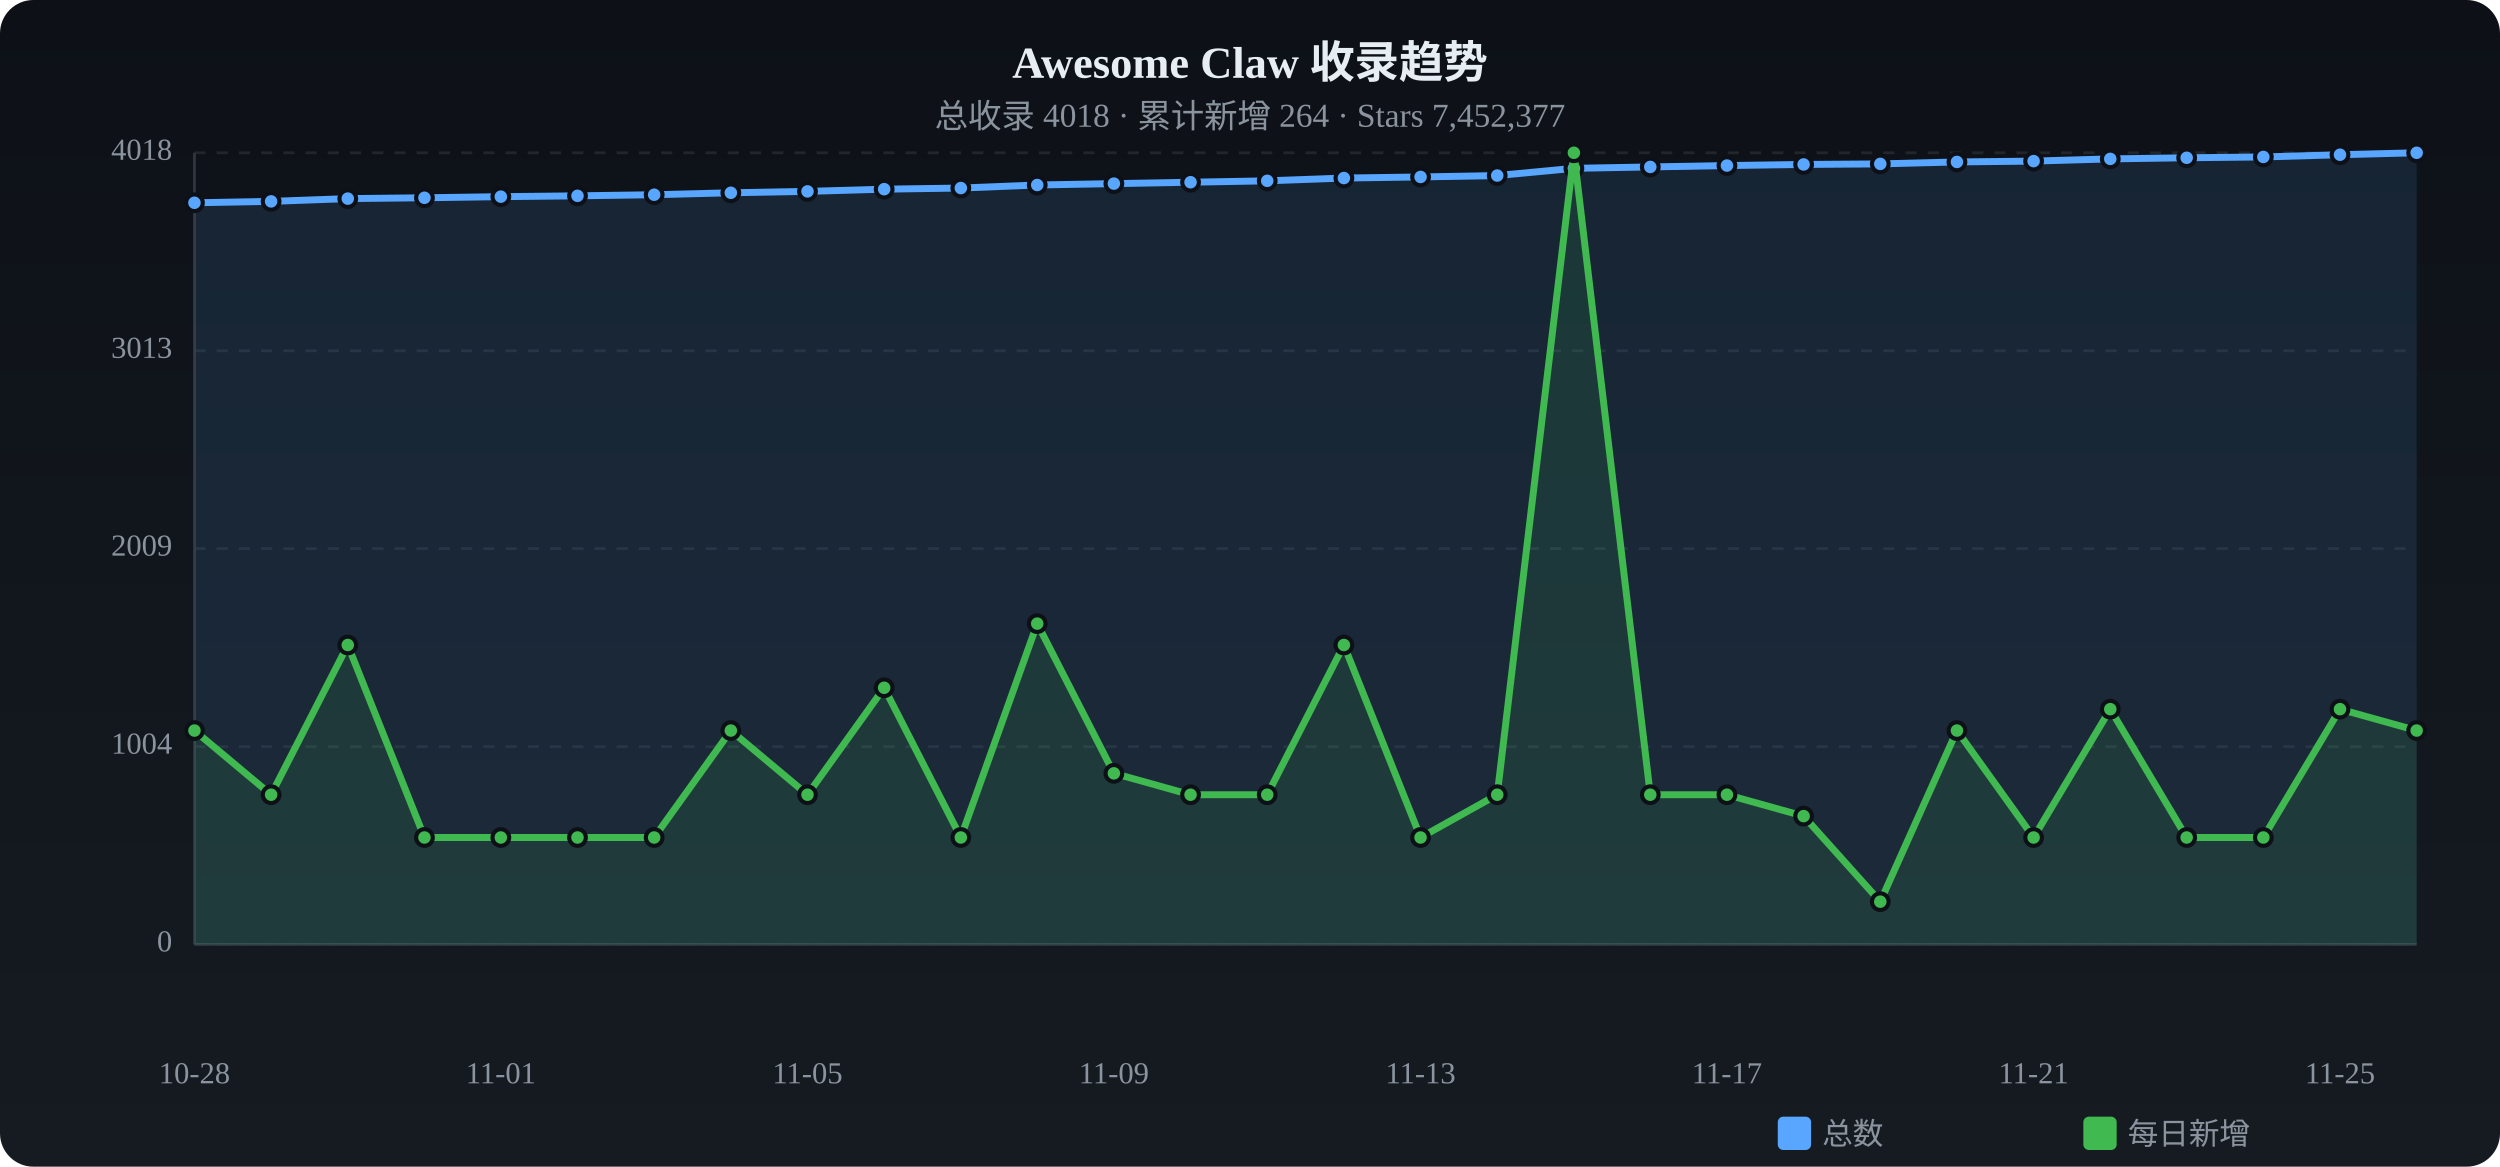
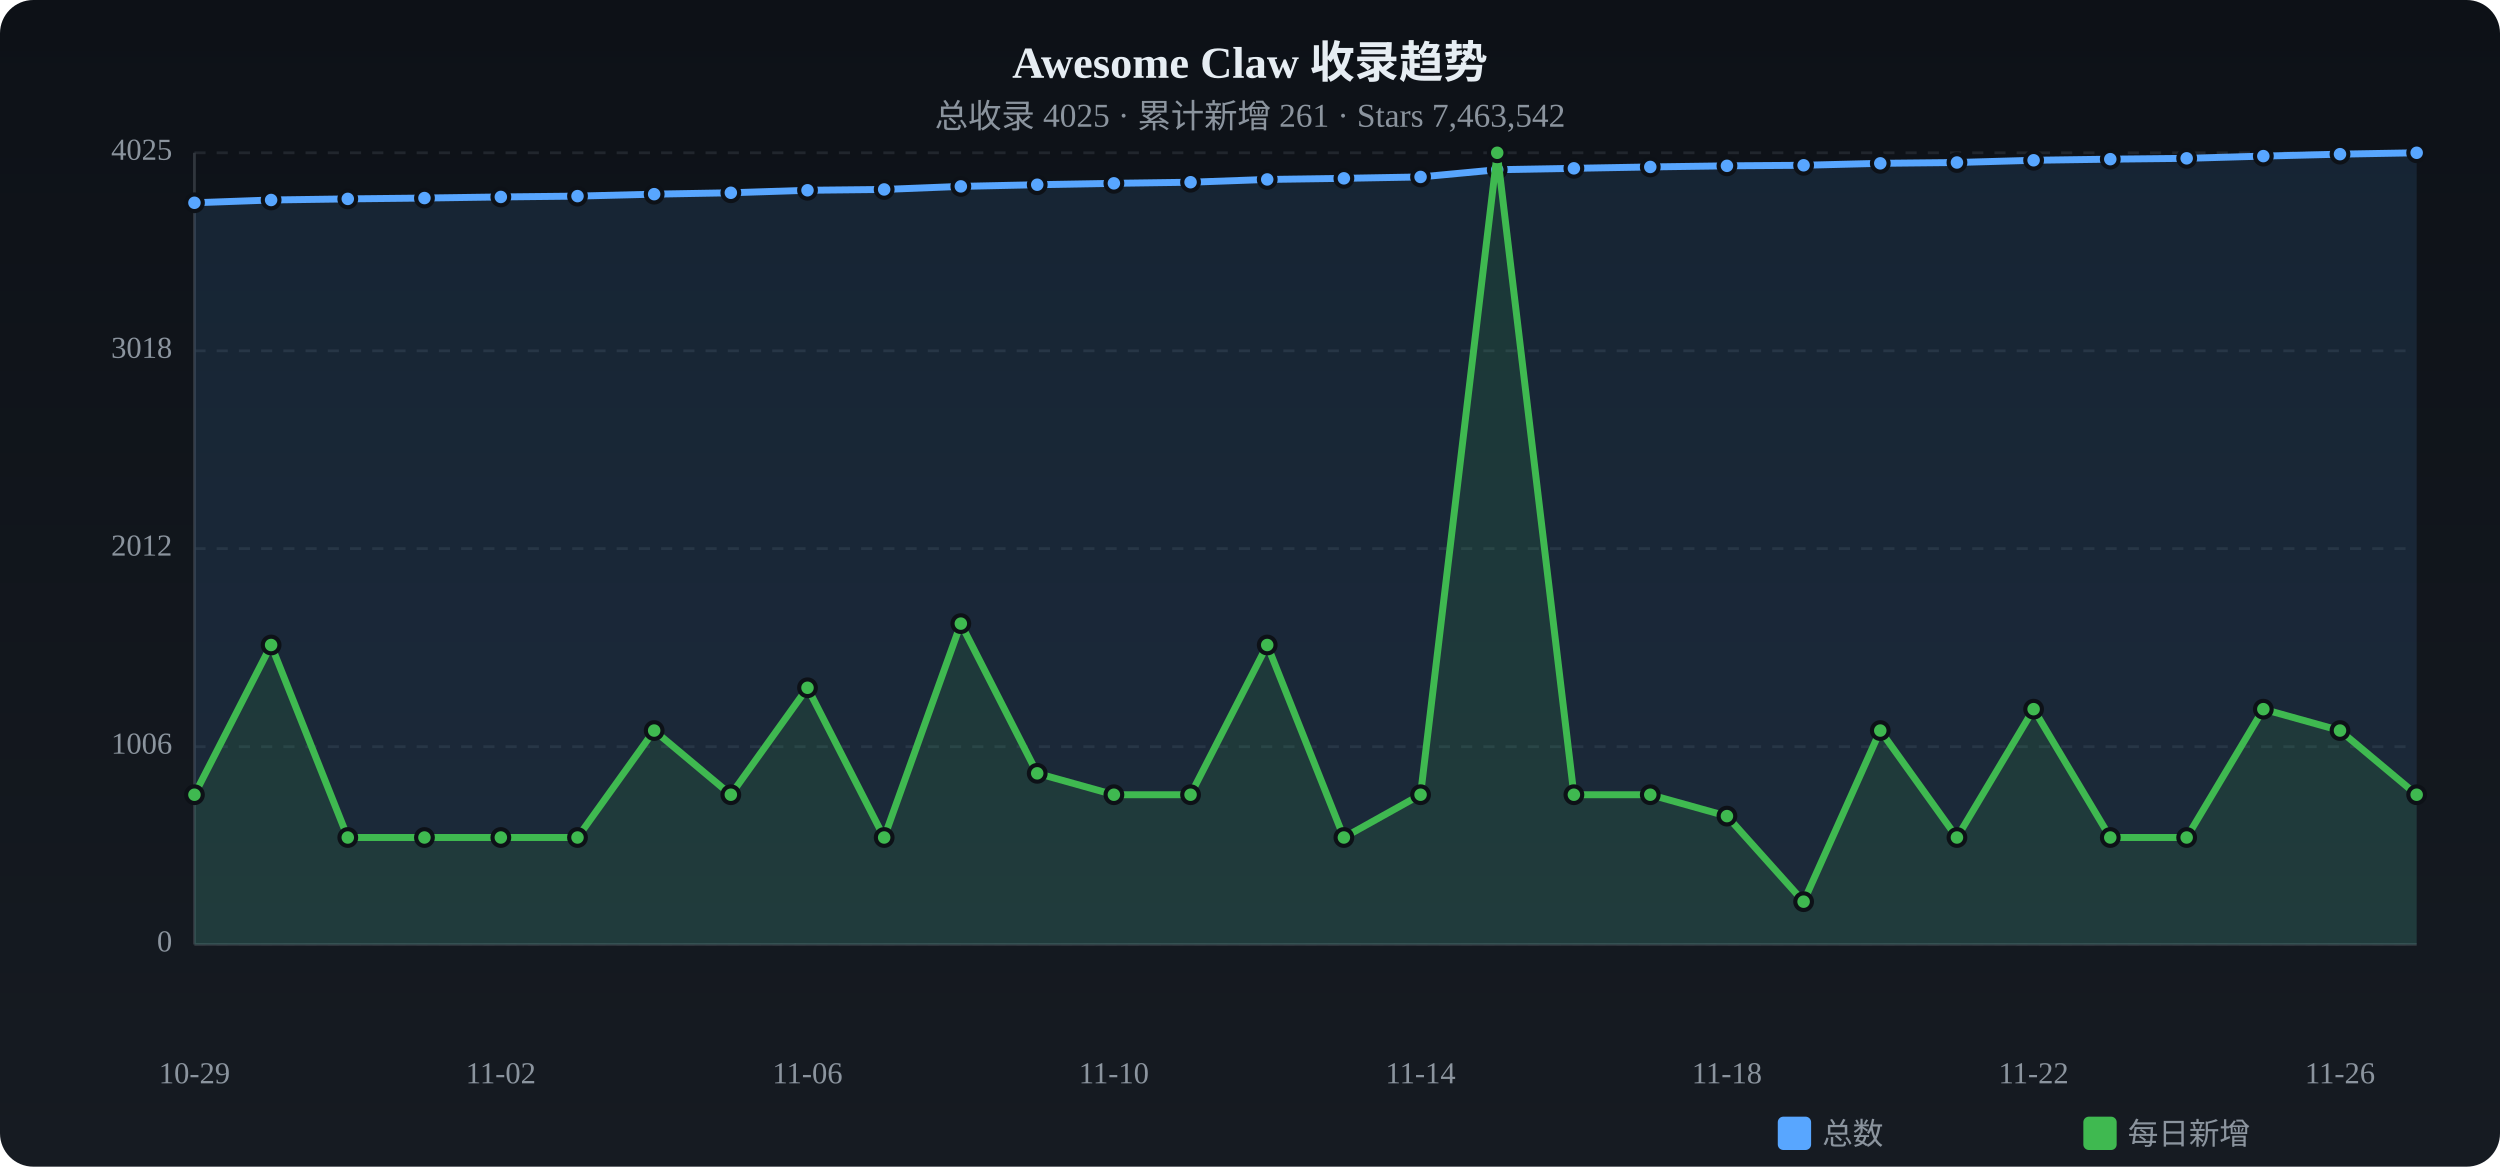
<svg xmlns="http://www.w3.org/2000/svg" viewBox="0 0 900 420" width="900" height="420">
  <defs>
    <linearGradient id="tbg" x1="0%" y1="0%" x2="0%" y2="100%">
      <stop offset="0%" stop-color="#0d1117" />
      <stop offset="100%" stop-color="#161b22" />
    </linearGradient>
  </defs>
  <rect width="900" height="420" rx="12" fill="url(#tbg)" />
  <text x="450.0" y="28" text-anchor="middle" fill="#e6edf3" font-size="16" font-weight="bold">Awesome Claw 收录趋势</text>
-   <text x="450.0" y="46" text-anchor="middle" fill="#8b949e" font-size="12">总收录 4018 · 累计新增 264 · Stars 7,452,377</text>
+   <text x="450.0" y="46" text-anchor="middle" fill="#8b949e" font-size="12">总收录 4025 · 累计新增 261 · Stars 7,463,542</text>
  <text x="62" y="340.0" text-anchor="end" fill="#8b949e" font-size="11" dominant-baseline="middle">0</text>
  <line x1="70" y1="340.0" x2="870" y2="340.0" stroke="#21262d" stroke-dasharray="4 4" />
-   <text x="62" y="268.8" text-anchor="end" fill="#8b949e" font-size="11" dominant-baseline="middle">1004</text>
+   <text x="62" y="268.8" text-anchor="end" fill="#8b949e" font-size="11" dominant-baseline="middle">1006</text>
  <line x1="70" y1="268.8" x2="870" y2="268.8" stroke="#21262d" stroke-dasharray="4 4" />
-   <text x="62" y="197.5" text-anchor="end" fill="#8b949e" font-size="11" dominant-baseline="middle">2009</text>
+   <text x="62" y="197.5" text-anchor="end" fill="#8b949e" font-size="11" dominant-baseline="middle">2012</text>
  <line x1="70" y1="197.5" x2="870" y2="197.5" stroke="#21262d" stroke-dasharray="4 4" />
-   <text x="62" y="126.3" text-anchor="end" fill="#8b949e" font-size="11" dominant-baseline="middle">3013</text>
+   <text x="62" y="126.3" text-anchor="end" fill="#8b949e" font-size="11" dominant-baseline="middle">3018</text>
  <line x1="70" y1="126.3" x2="870" y2="126.3" stroke="#21262d" stroke-dasharray="4 4" />
-   <text x="62" y="55.0" text-anchor="end" fill="#8b949e" font-size="11" dominant-baseline="middle">4018</text>
+   <text x="62" y="55.0" text-anchor="end" fill="#8b949e" font-size="11" dominant-baseline="middle">4025</text>
  <line x1="70" y1="55.0" x2="870" y2="55.0" stroke="#21262d" stroke-dasharray="4 4" />
  <line x1="70" y1="55" x2="70" y2="340" stroke="#30363d" />
  <line x1="70" y1="340" x2="870" y2="340" stroke="#30363d" />
-   <path d="M70.0,73.0 L97.6,72.5 L125.2,71.5 L152.8,71.2 L180.3,70.8 L207.9,70.5 L235.5,70.1 L263.1,69.4 L290.7,68.9 L318.3,68.1 L345.9,67.7 L373.4,66.6 L401.0,66.1 L428.6,65.6 L456.2,65.1 L483.8,64.1 L511.4,63.7 L539.0,63.2 L566.6,60.6 L594.1,60.1 L621.7,59.6 L649.3,59.2 L676.9,59.0 L704.5,58.3 L732.1,58.0 L759.7,57.2 L787.2,56.8 L814.8,56.5 L842.4,55.7 L870.0,55.0 L870.0,340 L70.0,340 Z" fill="#58a6ff" opacity="0.12" />
-   <polyline points="70.0,73.0 97.6,72.5 125.2,71.5 152.8,71.2 180.3,70.8 207.9,70.5 235.5,70.1 263.1,69.4 290.7,68.9 318.3,68.1 345.9,67.7 373.4,66.6 401.0,66.1 428.6,65.6 456.2,65.1 483.8,64.1 511.4,63.7 539.0,63.2 566.6,60.6 594.1,60.1 621.7,59.6 649.3,59.2 676.9,59.0 704.5,58.3 732.1,58.0 759.7,57.2 787.2,56.8 814.8,56.5 842.4,55.7 870.0,55.0" fill="none" stroke="#58a6ff" stroke-width="2.5" stroke-linecap="round" stroke-linejoin="round" />
+   <path d="M70.0,73.0 L97.6,72.0 L125.2,71.6 L152.8,71.3 L180.3,70.9 L207.9,70.6 L235.5,69.9 L263.1,69.4 L290.7,68.5 L318.3,68.2 L345.9,67.1 L373.4,66.5 L401.0,66.0 L428.6,65.6 L456.2,64.6 L483.8,64.2 L511.4,63.7 L539.0,61.1 L566.6,60.6 L594.1,60.1 L621.7,59.7 L649.3,59.5 L676.9,58.8 L704.5,58.5 L732.1,57.7 L759.7,57.3 L787.2,57.0 L814.8,56.2 L842.4,55.5 L870.0,55.0 L870.0,340 L70.0,340 Z" fill="#58a6ff" opacity="0.12" />
+   <polyline points="70.0,73.0 97.6,72.0 125.2,71.6 152.8,71.3 180.3,70.9 207.9,70.6 235.5,69.9 263.1,69.4 290.7,68.5 318.3,68.2 345.9,67.1 373.4,66.5 401.0,66.0 428.6,65.6 456.2,64.6 483.8,64.2 511.4,63.7 539.0,61.1 566.6,60.6 594.1,60.1 621.7,59.7 649.3,59.5 676.9,58.8 704.5,58.5 732.1,57.7 759.7,57.3 787.2,57.0 814.8,56.2 842.4,55.5 870.0,55.0" fill="none" stroke="#58a6ff" stroke-width="2.5" stroke-linecap="round" stroke-linejoin="round" />
  <circle cx="70.0" cy="73.0" r="3" fill="#58a6ff" stroke="#0d1117" stroke-width="1.5" />
-   <circle cx="97.6" cy="72.5" r="3" fill="#58a6ff" stroke="#0d1117" stroke-width="1.5" />
-   <circle cx="125.2" cy="71.5" r="3" fill="#58a6ff" stroke="#0d1117" stroke-width="1.5" />
-   <circle cx="152.8" cy="71.2" r="3" fill="#58a6ff" stroke="#0d1117" stroke-width="1.5" />
-   <circle cx="180.3" cy="70.8" r="3" fill="#58a6ff" stroke="#0d1117" stroke-width="1.5" />
-   <circle cx="207.9" cy="70.5" r="3" fill="#58a6ff" stroke="#0d1117" stroke-width="1.5" />
-   <circle cx="235.5" cy="70.1" r="3" fill="#58a6ff" stroke="#0d1117" stroke-width="1.5" />
+   <circle cx="97.6" cy="72.0" r="3" fill="#58a6ff" stroke="#0d1117" stroke-width="1.5" />
+   <circle cx="125.2" cy="71.6" r="3" fill="#58a6ff" stroke="#0d1117" stroke-width="1.5" />
+   <circle cx="152.8" cy="71.3" r="3" fill="#58a6ff" stroke="#0d1117" stroke-width="1.5" />
+   <circle cx="180.3" cy="70.9" r="3" fill="#58a6ff" stroke="#0d1117" stroke-width="1.5" />
+   <circle cx="207.9" cy="70.6" r="3" fill="#58a6ff" stroke="#0d1117" stroke-width="1.5" />
+   <circle cx="235.5" cy="69.9" r="3" fill="#58a6ff" stroke="#0d1117" stroke-width="1.5" />
  <circle cx="263.1" cy="69.4" r="3" fill="#58a6ff" stroke="#0d1117" stroke-width="1.5" />
-   <circle cx="290.7" cy="68.9" r="3" fill="#58a6ff" stroke="#0d1117" stroke-width="1.5" />
-   <circle cx="318.3" cy="68.1" r="3" fill="#58a6ff" stroke="#0d1117" stroke-width="1.5" />
-   <circle cx="345.9" cy="67.7" r="3" fill="#58a6ff" stroke="#0d1117" stroke-width="1.5" />
-   <circle cx="373.4" cy="66.6" r="3" fill="#58a6ff" stroke="#0d1117" stroke-width="1.5" />
-   <circle cx="401.0" cy="66.1" r="3" fill="#58a6ff" stroke="#0d1117" stroke-width="1.5" />
+   <circle cx="290.7" cy="68.5" r="3" fill="#58a6ff" stroke="#0d1117" stroke-width="1.5" />
+   <circle cx="318.3" cy="68.2" r="3" fill="#58a6ff" stroke="#0d1117" stroke-width="1.5" />
+   <circle cx="345.9" cy="67.1" r="3" fill="#58a6ff" stroke="#0d1117" stroke-width="1.5" />
+   <circle cx="373.4" cy="66.5" r="3" fill="#58a6ff" stroke="#0d1117" stroke-width="1.5" />
+   <circle cx="401.0" cy="66.0" r="3" fill="#58a6ff" stroke="#0d1117" stroke-width="1.5" />
  <circle cx="428.6" cy="65.6" r="3" fill="#58a6ff" stroke="#0d1117" stroke-width="1.5" />
-   <circle cx="456.2" cy="65.1" r="3" fill="#58a6ff" stroke="#0d1117" stroke-width="1.5" />
-   <circle cx="483.8" cy="64.1" r="3" fill="#58a6ff" stroke="#0d1117" stroke-width="1.5" />
+   <circle cx="456.2" cy="64.6" r="3" fill="#58a6ff" stroke="#0d1117" stroke-width="1.5" />
+   <circle cx="483.8" cy="64.2" r="3" fill="#58a6ff" stroke="#0d1117" stroke-width="1.5" />
  <circle cx="511.4" cy="63.7" r="3" fill="#58a6ff" stroke="#0d1117" stroke-width="1.5" />
-   <circle cx="539.0" cy="63.2" r="3" fill="#58a6ff" stroke="#0d1117" stroke-width="1.5" />
+   <circle cx="539.0" cy="61.1" r="3" fill="#58a6ff" stroke="#0d1117" stroke-width="1.5" />
  <circle cx="566.6" cy="60.6" r="3" fill="#58a6ff" stroke="#0d1117" stroke-width="1.5" />
  <circle cx="594.1" cy="60.1" r="3" fill="#58a6ff" stroke="#0d1117" stroke-width="1.5" />
-   <circle cx="621.7" cy="59.6" r="3" fill="#58a6ff" stroke="#0d1117" stroke-width="1.5" />
-   <circle cx="649.3" cy="59.2" r="3" fill="#58a6ff" stroke="#0d1117" stroke-width="1.5" />
-   <circle cx="676.9" cy="59.0" r="3" fill="#58a6ff" stroke="#0d1117" stroke-width="1.5" />
-   <circle cx="704.5" cy="58.3" r="3" fill="#58a6ff" stroke="#0d1117" stroke-width="1.5" />
-   <circle cx="732.1" cy="58.0" r="3" fill="#58a6ff" stroke="#0d1117" stroke-width="1.5" />
-   <circle cx="759.7" cy="57.2" r="3" fill="#58a6ff" stroke="#0d1117" stroke-width="1.5" />
-   <circle cx="787.2" cy="56.8" r="3" fill="#58a6ff" stroke="#0d1117" stroke-width="1.5" />
-   <circle cx="814.8" cy="56.5" r="3" fill="#58a6ff" stroke="#0d1117" stroke-width="1.5" />
-   <circle cx="842.4" cy="55.7" r="3" fill="#58a6ff" stroke="#0d1117" stroke-width="1.5" />
+   <circle cx="621.7" cy="59.7" r="3" fill="#58a6ff" stroke="#0d1117" stroke-width="1.5" />
+   <circle cx="649.3" cy="59.5" r="3" fill="#58a6ff" stroke="#0d1117" stroke-width="1.5" />
+   <circle cx="676.9" cy="58.8" r="3" fill="#58a6ff" stroke="#0d1117" stroke-width="1.5" />
+   <circle cx="704.5" cy="58.5" r="3" fill="#58a6ff" stroke="#0d1117" stroke-width="1.5" />
+   <circle cx="732.1" cy="57.7" r="3" fill="#58a6ff" stroke="#0d1117" stroke-width="1.5" />
+   <circle cx="759.7" cy="57.3" r="3" fill="#58a6ff" stroke="#0d1117" stroke-width="1.5" />
+   <circle cx="787.2" cy="57.0" r="3" fill="#58a6ff" stroke="#0d1117" stroke-width="1.5" />
+   <circle cx="814.8" cy="56.2" r="3" fill="#58a6ff" stroke="#0d1117" stroke-width="1.5" />
+   <circle cx="842.4" cy="55.5" r="3" fill="#58a6ff" stroke="#0d1117" stroke-width="1.5" />
  <circle cx="870.0" cy="55.0" r="3" fill="#58a6ff" stroke="#0d1117" stroke-width="1.5" />
-   <path d="M70.0,263.0 L97.6,286.1 L125.2,232.2 L152.8,301.5 L180.3,301.5 L207.9,301.5 L235.5,301.5 L263.1,263.0 L290.7,286.1 L318.3,247.6 L345.9,301.5 L373.4,224.5 L401.0,278.4 L428.6,286.1 L456.2,286.1 L483.8,232.2 L511.4,301.5 L539.0,286.1 L566.6,55.0 L594.1,286.1 L621.7,286.1 L649.3,293.8 L676.9,324.6 L704.5,263.0 L732.1,301.5 L759.7,255.3 L787.2,301.5 L814.8,301.5 L842.4,255.3 L870.0,263.0 L870.0,340 L70.0,340 Z" fill="#3fb950" opacity="0.12" />
-   <polyline points="70.0,263.0 97.6,286.1 125.2,232.2 152.8,301.5 180.3,301.5 207.9,301.5 235.5,301.5 263.1,263.0 290.7,286.1 318.3,247.6 345.9,301.5 373.4,224.5 401.0,278.4 428.6,286.1 456.2,286.1 483.8,232.2 511.4,301.5 539.0,286.1 566.6,55.0 594.1,286.1 621.7,286.1 649.3,293.8 676.9,324.6 704.5,263.0 732.1,301.5 759.7,255.3 787.2,301.5 814.8,301.5 842.4,255.3 870.0,263.0" fill="none" stroke="#3fb950" stroke-width="2.5" stroke-linecap="round" stroke-linejoin="round" />
-   <circle cx="70.0" cy="263.0" r="3" fill="#3fb950" stroke="#0d1117" stroke-width="1.5" />
-   <circle cx="97.6" cy="286.1" r="3" fill="#3fb950" stroke="#0d1117" stroke-width="1.5" />
-   <circle cx="125.2" cy="232.2" r="3" fill="#3fb950" stroke="#0d1117" stroke-width="1.5" />
+   <path d="M70.0,286.1 L97.6,232.2 L125.2,301.5 L152.8,301.5 L180.3,301.5 L207.9,301.5 L235.5,263.0 L263.1,286.1 L290.7,247.6 L318.3,301.5 L345.9,224.5 L373.4,278.4 L401.0,286.1 L428.6,286.1 L456.2,232.2 L483.8,301.5 L511.4,286.1 L539.0,55.0 L566.6,286.1 L594.1,286.1 L621.7,293.8 L649.3,324.6 L676.9,263.0 L704.5,301.5 L732.1,255.3 L759.7,301.5 L787.2,301.5 L814.8,255.3 L842.4,263.0 L870.0,286.1 L870.0,340 L70.0,340 Z" fill="#3fb950" opacity="0.12" />
+   <polyline points="70.0,286.1 97.6,232.2 125.2,301.5 152.8,301.5 180.3,301.5 207.9,301.5 235.5,263.0 263.1,286.1 290.7,247.6 318.3,301.5 345.9,224.5 373.4,278.4 401.0,286.1 428.6,286.1 456.2,232.2 483.8,301.5 511.4,286.1 539.0,55.0 566.6,286.1 594.1,286.1 621.7,293.8 649.3,324.6 676.9,263.0 704.5,301.5 732.1,255.3 759.7,301.5 787.2,301.5 814.8,255.3 842.4,263.0 870.0,286.1" fill="none" stroke="#3fb950" stroke-width="2.5" stroke-linecap="round" stroke-linejoin="round" />
+   <circle cx="70.0" cy="286.1" r="3" fill="#3fb950" stroke="#0d1117" stroke-width="1.5" />
+   <circle cx="97.6" cy="232.2" r="3" fill="#3fb950" stroke="#0d1117" stroke-width="1.5" />
+   <circle cx="125.2" cy="301.5" r="3" fill="#3fb950" stroke="#0d1117" stroke-width="1.5" />
  <circle cx="152.8" cy="301.5" r="3" fill="#3fb950" stroke="#0d1117" stroke-width="1.5" />
  <circle cx="180.3" cy="301.5" r="3" fill="#3fb950" stroke="#0d1117" stroke-width="1.5" />
  <circle cx="207.9" cy="301.5" r="3" fill="#3fb950" stroke="#0d1117" stroke-width="1.5" />
-   <circle cx="235.5" cy="301.5" r="3" fill="#3fb950" stroke="#0d1117" stroke-width="1.5" />
-   <circle cx="263.1" cy="263.0" r="3" fill="#3fb950" stroke="#0d1117" stroke-width="1.5" />
-   <circle cx="290.7" cy="286.1" r="3" fill="#3fb950" stroke="#0d1117" stroke-width="1.5" />
-   <circle cx="318.3" cy="247.6" r="3" fill="#3fb950" stroke="#0d1117" stroke-width="1.5" />
-   <circle cx="345.9" cy="301.5" r="3" fill="#3fb950" stroke="#0d1117" stroke-width="1.5" />
-   <circle cx="373.4" cy="224.5" r="3" fill="#3fb950" stroke="#0d1117" stroke-width="1.5" />
-   <circle cx="401.0" cy="278.4" r="3" fill="#3fb950" stroke="#0d1117" stroke-width="1.5" />
+   <circle cx="235.5" cy="263.0" r="3" fill="#3fb950" stroke="#0d1117" stroke-width="1.5" />
+   <circle cx="263.1" cy="286.1" r="3" fill="#3fb950" stroke="#0d1117" stroke-width="1.5" />
+   <circle cx="290.7" cy="247.6" r="3" fill="#3fb950" stroke="#0d1117" stroke-width="1.5" />
+   <circle cx="318.3" cy="301.5" r="3" fill="#3fb950" stroke="#0d1117" stroke-width="1.5" />
+   <circle cx="345.9" cy="224.5" r="3" fill="#3fb950" stroke="#0d1117" stroke-width="1.5" />
+   <circle cx="373.4" cy="278.4" r="3" fill="#3fb950" stroke="#0d1117" stroke-width="1.5" />
+   <circle cx="401.0" cy="286.1" r="3" fill="#3fb950" stroke="#0d1117" stroke-width="1.5" />
  <circle cx="428.6" cy="286.1" r="3" fill="#3fb950" stroke="#0d1117" stroke-width="1.5" />
-   <circle cx="456.2" cy="286.1" r="3" fill="#3fb950" stroke="#0d1117" stroke-width="1.5" />
-   <circle cx="483.8" cy="232.2" r="3" fill="#3fb950" stroke="#0d1117" stroke-width="1.5" />
-   <circle cx="511.4" cy="301.5" r="3" fill="#3fb950" stroke="#0d1117" stroke-width="1.5" />
-   <circle cx="539.0" cy="286.1" r="3" fill="#3fb950" stroke="#0d1117" stroke-width="1.5" />
-   <circle cx="566.6" cy="55.0" r="3" fill="#3fb950" stroke="#0d1117" stroke-width="1.5" />
+   <circle cx="456.2" cy="232.2" r="3" fill="#3fb950" stroke="#0d1117" stroke-width="1.5" />
+   <circle cx="483.8" cy="301.5" r="3" fill="#3fb950" stroke="#0d1117" stroke-width="1.5" />
+   <circle cx="511.4" cy="286.1" r="3" fill="#3fb950" stroke="#0d1117" stroke-width="1.5" />
+   <circle cx="539.0" cy="55.0" r="3" fill="#3fb950" stroke="#0d1117" stroke-width="1.5" />
+   <circle cx="566.6" cy="286.1" r="3" fill="#3fb950" stroke="#0d1117" stroke-width="1.5" />
  <circle cx="594.1" cy="286.1" r="3" fill="#3fb950" stroke="#0d1117" stroke-width="1.5" />
-   <circle cx="621.7" cy="286.1" r="3" fill="#3fb950" stroke="#0d1117" stroke-width="1.5" />
-   <circle cx="649.3" cy="293.8" r="3" fill="#3fb950" stroke="#0d1117" stroke-width="1.5" />
-   <circle cx="676.9" cy="324.6" r="3" fill="#3fb950" stroke="#0d1117" stroke-width="1.5" />
-   <circle cx="704.5" cy="263.0" r="3" fill="#3fb950" stroke="#0d1117" stroke-width="1.5" />
-   <circle cx="732.1" cy="301.5" r="3" fill="#3fb950" stroke="#0d1117" stroke-width="1.5" />
-   <circle cx="759.7" cy="255.3" r="3" fill="#3fb950" stroke="#0d1117" stroke-width="1.5" />
+   <circle cx="621.7" cy="293.8" r="3" fill="#3fb950" stroke="#0d1117" stroke-width="1.5" />
+   <circle cx="649.3" cy="324.6" r="3" fill="#3fb950" stroke="#0d1117" stroke-width="1.5" />
+   <circle cx="676.9" cy="263.0" r="3" fill="#3fb950" stroke="#0d1117" stroke-width="1.5" />
+   <circle cx="704.5" cy="301.5" r="3" fill="#3fb950" stroke="#0d1117" stroke-width="1.5" />
+   <circle cx="732.1" cy="255.3" r="3" fill="#3fb950" stroke="#0d1117" stroke-width="1.5" />
+   <circle cx="759.7" cy="301.5" r="3" fill="#3fb950" stroke="#0d1117" stroke-width="1.5" />
  <circle cx="787.2" cy="301.5" r="3" fill="#3fb950" stroke="#0d1117" stroke-width="1.5" />
-   <circle cx="814.8" cy="301.5" r="3" fill="#3fb950" stroke="#0d1117" stroke-width="1.5" />
-   <circle cx="842.4" cy="255.3" r="3" fill="#3fb950" stroke="#0d1117" stroke-width="1.5" />
-   <circle cx="870.0" cy="263.0" r="3" fill="#3fb950" stroke="#0d1117" stroke-width="1.5" />
-   <text x="70.0" y="390" text-anchor="middle" fill="#8b949e" font-size="11">10-28</text>
-   <text x="180.3" y="390" text-anchor="middle" fill="#8b949e" font-size="11">11-01</text>
-   <text x="290.7" y="390" text-anchor="middle" fill="#8b949e" font-size="11">11-05</text>
-   <text x="401.0" y="390" text-anchor="middle" fill="#8b949e" font-size="11">11-09</text>
-   <text x="511.4" y="390" text-anchor="middle" fill="#8b949e" font-size="11">11-13</text>
-   <text x="621.7" y="390" text-anchor="middle" fill="#8b949e" font-size="11">11-17</text>
-   <text x="732.1" y="390" text-anchor="middle" fill="#8b949e" font-size="11">11-21</text>
-   <text x="842.4" y="390" text-anchor="middle" fill="#8b949e" font-size="11">11-25</text>
+   <circle cx="814.8" cy="255.3" r="3" fill="#3fb950" stroke="#0d1117" stroke-width="1.5" />
+   <circle cx="842.4" cy="263.0" r="3" fill="#3fb950" stroke="#0d1117" stroke-width="1.5" />
+   <circle cx="870.0" cy="286.1" r="3" fill="#3fb950" stroke="#0d1117" stroke-width="1.5" />
+   <text x="70.0" y="390" text-anchor="middle" fill="#8b949e" font-size="11">10-29</text>
+   <text x="180.3" y="390" text-anchor="middle" fill="#8b949e" font-size="11">11-02</text>
+   <text x="290.7" y="390" text-anchor="middle" fill="#8b949e" font-size="11">11-06</text>
+   <text x="401.0" y="390" text-anchor="middle" fill="#8b949e" font-size="11">11-10</text>
+   <text x="511.4" y="390" text-anchor="middle" fill="#8b949e" font-size="11">11-14</text>
+   <text x="621.7" y="390" text-anchor="middle" fill="#8b949e" font-size="11">11-18</text>
+   <text x="732.1" y="390" text-anchor="middle" fill="#8b949e" font-size="11">11-22</text>
+   <text x="842.4" y="390" text-anchor="middle" fill="#8b949e" font-size="11">11-26</text>
  <rect x="640" y="402" width="12" height="12" rx="2" fill="#58a6ff" />
  <text x="656" y="412" fill="#8b949e" font-size="11">总数</text>
  <rect x="750" y="402" width="12" height="12" rx="2" fill="#3fb950" />
  <text x="766" y="412" fill="#8b949e" font-size="11">每日新增</text>
</svg>
